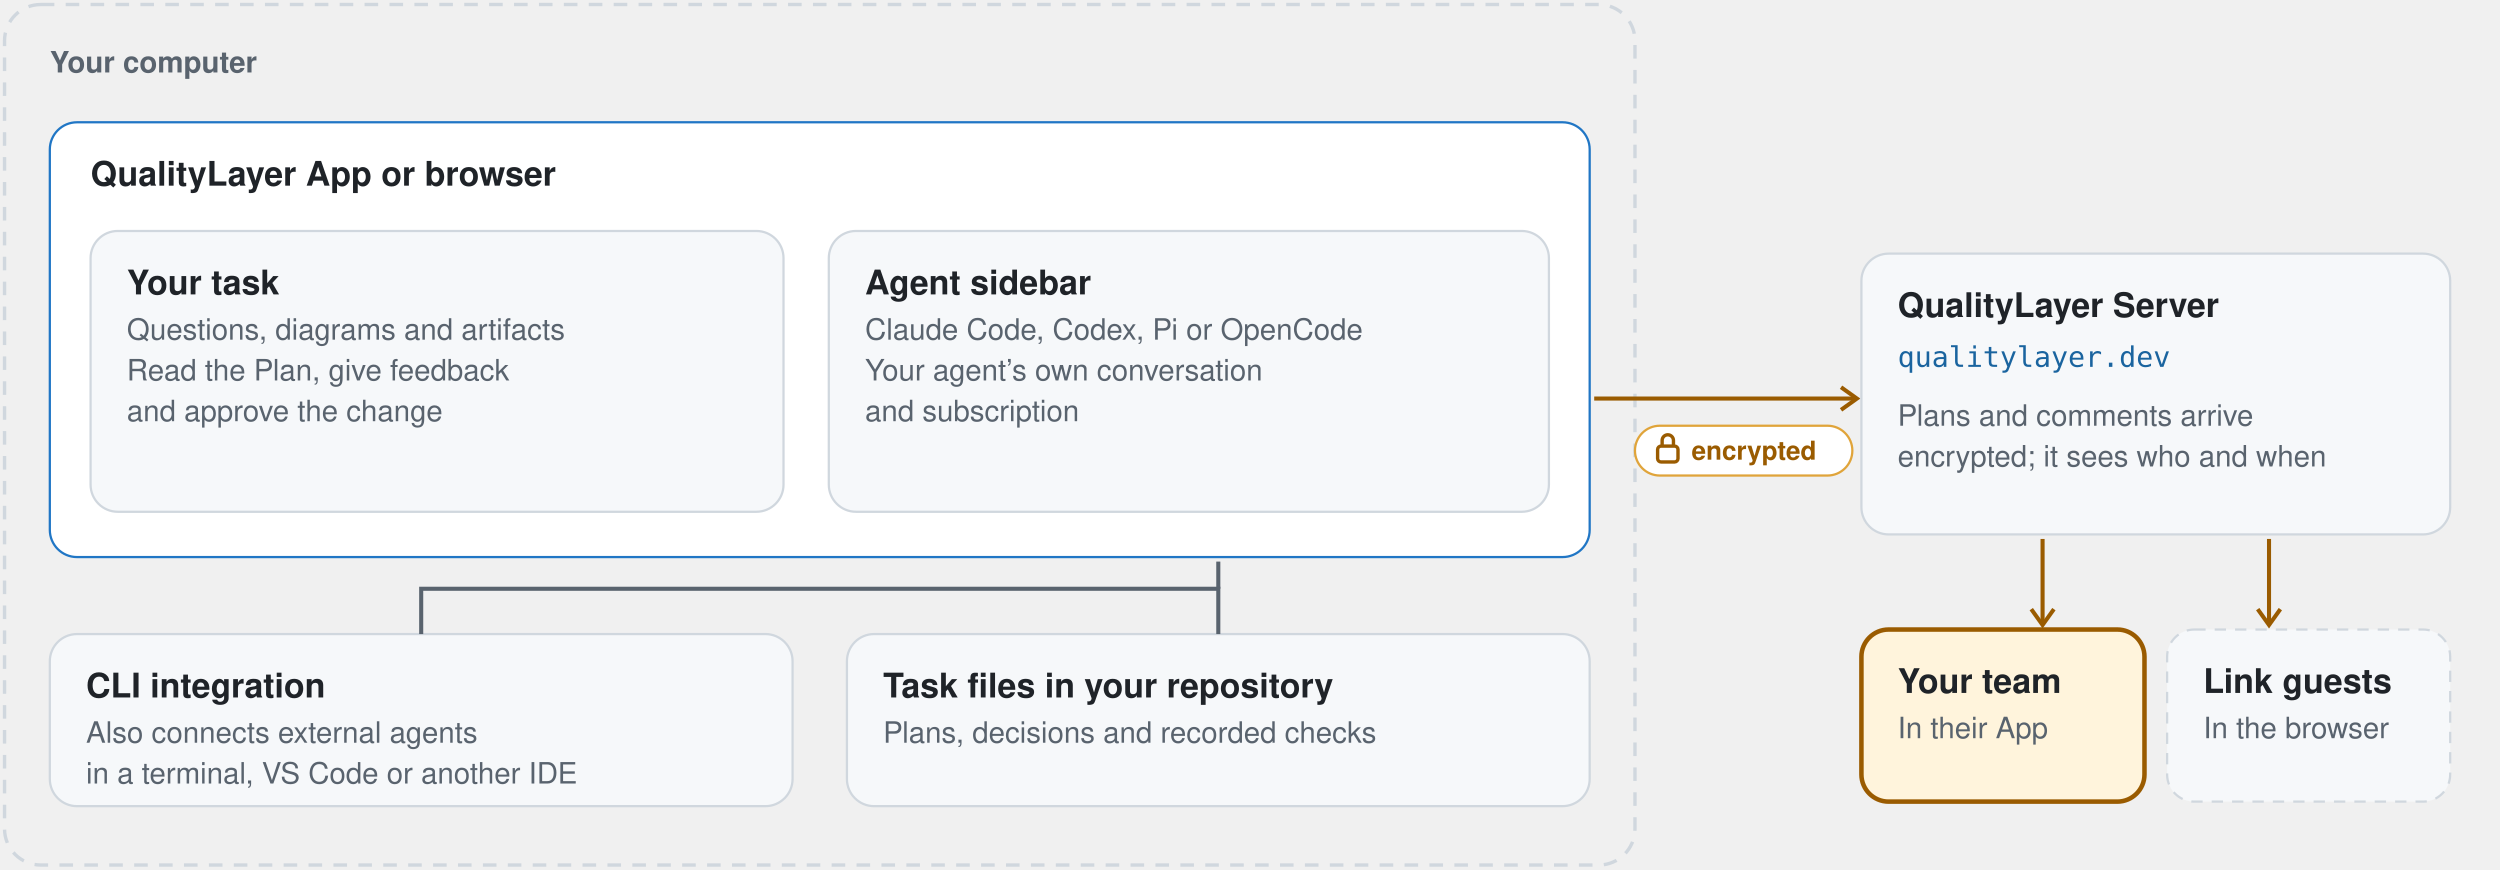
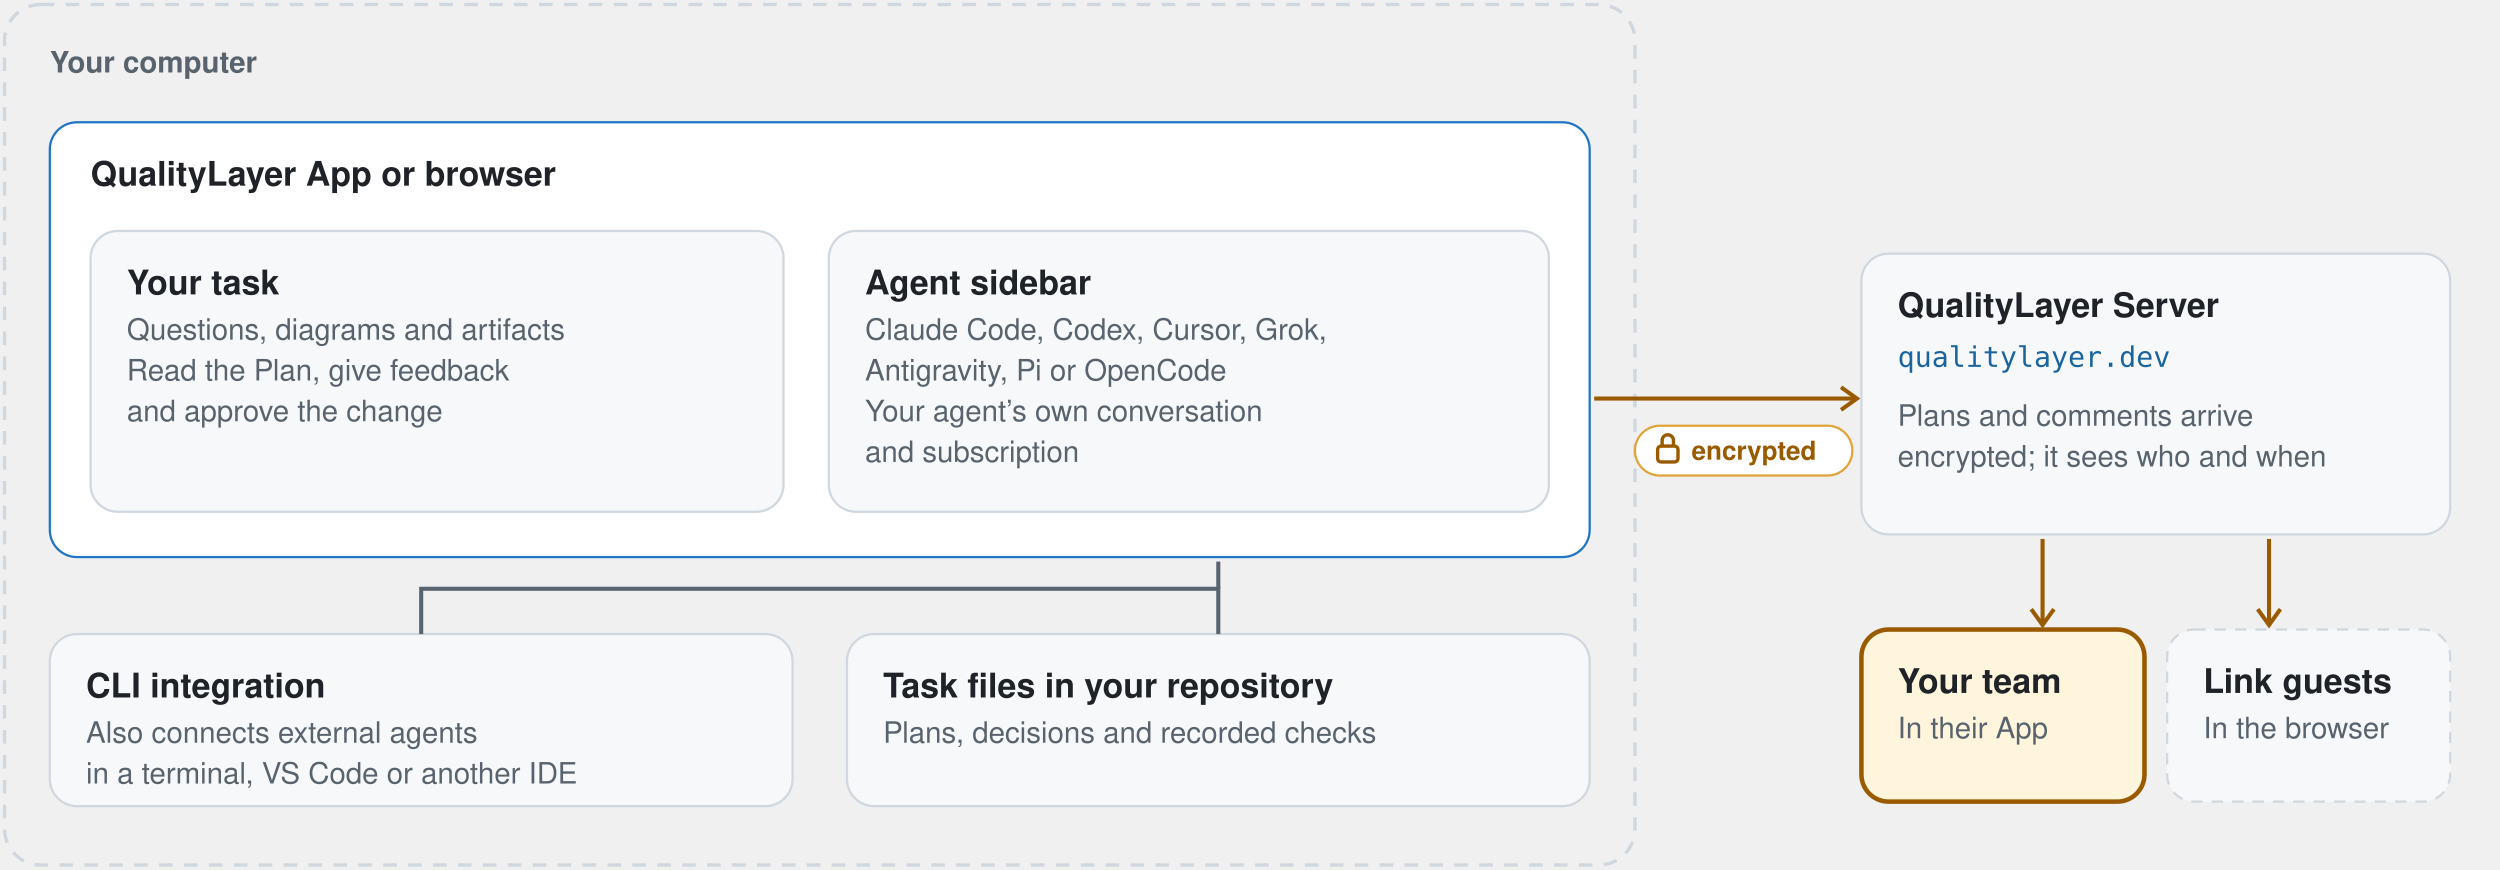
<svg xmlns="http://www.w3.org/2000/svg" style="background:#ffffff" width="1104" height="384" viewBox="-2 -2 1104 384" role="img" aria-label="QualityLayer in the App or browser: the task on the left and the agent on the right. Task files stay in your repository; the CLI also connects external agents. Shared plans and comments go to the server encrypted">
  <rect x="0" y="0" width="720" height="380" rx="16" fill="none" stroke="#d0d7de" stroke-width="1.5" stroke-dasharray="6 5" />
  <text x="20" y="30" font-family="-apple-system, BlinkMacSystemFont, 'Segoe UI', 'Helvetica Neue', Helvetica, Arial, sans-serif" font-size="13" font-weight="650" fill="#59636e" text-anchor="start">Your computer</text>
  <rect x="20" y="52" width="680" height="192" rx="12" fill="#ffffff" stroke="#2076c5" stroke-width="1" />
  <text x="38" y="80" font-family="-apple-system, BlinkMacSystemFont, 'Segoe UI', 'Helvetica Neue', Helvetica, Arial, sans-serif" font-size="15" font-weight="650" fill="#1f2328" text-anchor="start">QualityLayer App or browser</text>
  <rect x="38" y="100" width="306" height="124" rx="12" fill="#f6f8fa" stroke="#d0d7de" stroke-width="1" />
  <text x="54" y="128" font-family="-apple-system, BlinkMacSystemFont, 'Segoe UI', 'Helvetica Neue', Helvetica, Arial, sans-serif" font-size="15" font-weight="650" fill="#1f2328" text-anchor="start">Your task</text>
  <text x="54" y="148" font-family="-apple-system, BlinkMacSystemFont, 'Segoe UI', 'Helvetica Neue', Helvetica, Arial, sans-serif" font-size="13" font-weight="400" fill="#59636e" text-anchor="start">Questions, diagrams and artifacts</text>
  <text x="54" y="166" font-family="-apple-system, BlinkMacSystemFont, 'Segoe UI', 'Helvetica Neue', Helvetica, Arial, sans-serif" font-size="13" font-weight="400" fill="#59636e" text-anchor="start">Read the Plan, give feedback</text>
  <text x="54" y="184" font-family="-apple-system, BlinkMacSystemFont, 'Segoe UI', 'Helvetica Neue', Helvetica, Arial, sans-serif" font-size="13" font-weight="400" fill="#59636e" text-anchor="start">and approve the change</text>
  <rect x="364" y="100" width="318" height="124" rx="12" fill="#f6f8fa" stroke="#d0d7de" stroke-width="1" />
  <text x="380" y="128" font-family="-apple-system, BlinkMacSystemFont, 'Segoe UI', 'Helvetica Neue', Helvetica, Arial, sans-serif" font-size="15" font-weight="650" fill="#1f2328" text-anchor="start">Agent sidebar</text>
-   <text x="380" y="148" font-family="-apple-system, BlinkMacSystemFont, 'Segoe UI', 'Helvetica Neue', Helvetica, Arial, sans-serif" font-size="13" font-weight="400" fill="#59636e" text-anchor="start">Claude Code, Codex, Pi or OpenCode</text>
-   <text x="380" y="166" font-family="-apple-system, BlinkMacSystemFont, 'Segoe UI', 'Helvetica Neue', Helvetica, Arial, sans-serif" font-size="13" font-weight="400" fill="#59636e" text-anchor="start">Your agent’s own conversation</text>
-   <text x="380" y="184" font-family="-apple-system, BlinkMacSystemFont, 'Segoe UI', 'Helvetica Neue', Helvetica, Arial, sans-serif" font-size="13" font-weight="400" fill="#59636e" text-anchor="start">and subscription</text>
+   <text x="380" y="148" font-family="-apple-system, BlinkMacSystemFont, 'Segoe UI', 'Helvetica Neue', Helvetica, Arial, sans-serif" font-size="13" font-weight="400" fill="#59636e" text-anchor="start">Claude Code, Codex, Cursor, Grok,</text>
+   <text x="380" y="166" font-family="-apple-system, BlinkMacSystemFont, 'Segoe UI', 'Helvetica Neue', Helvetica, Arial, sans-serif" font-size="13" font-weight="400" fill="#59636e" text-anchor="start">Antigravity, Pi or OpenCode</text>
+   <text x="380" y="184" font-family="-apple-system, BlinkMacSystemFont, 'Segoe UI', 'Helvetica Neue', Helvetica, Arial, sans-serif" font-size="13" font-weight="400" fill="#59636e" text-anchor="start">Your agent’s own conversation</text>
+   <text x="380" y="202" font-family="-apple-system, BlinkMacSystemFont, 'Segoe UI', 'Helvetica Neue', Helvetica, Arial, sans-serif" font-size="13" font-weight="400" fill="#59636e" text-anchor="start">and subscription</text>
  <rect x="20" y="278" width="328" height="76" rx="12" fill="#f6f8fa" stroke="#d0d7de" stroke-width="1" />
  <text x="36" y="306" font-family="-apple-system, BlinkMacSystemFont, 'Segoe UI', 'Helvetica Neue', Helvetica, Arial, sans-serif" font-size="15" font-weight="650" fill="#1f2328" text-anchor="start">CLI integration</text>
  <text x="36" y="326" font-family="-apple-system, BlinkMacSystemFont, 'Segoe UI', 'Helvetica Neue', Helvetica, Arial, sans-serif" font-size="13" font-weight="400" fill="#59636e" text-anchor="start">Also connects external agents</text>
  <text x="36" y="344" font-family="-apple-system, BlinkMacSystemFont, 'Segoe UI', 'Helvetica Neue', Helvetica, Arial, sans-serif" font-size="13" font-weight="400" fill="#59636e" text-anchor="start">in a terminal, VS Code or another IDE</text>
  <rect x="372" y="278" width="328" height="76" rx="12" fill="#f6f8fa" stroke="#d0d7de" stroke-width="1" />
  <text x="388" y="306" font-family="-apple-system, BlinkMacSystemFont, 'Segoe UI', 'Helvetica Neue', Helvetica, Arial, sans-serif" font-size="15" font-weight="650" fill="#1f2328" text-anchor="start">Task files in your repository</text>
  <text x="388" y="326" font-family="-apple-system, BlinkMacSystemFont, 'Segoe UI', 'Helvetica Neue', Helvetica, Arial, sans-serif" font-size="13" font-weight="400" fill="#59636e" text-anchor="start">Plans, decisions and recorded checks</text>
  <path d="M184 278 V258 H536 V278" fill="none" stroke="#59636e" stroke-width="1.8" />
  <path d="M536 258 V246" fill="none" stroke="#59636e" stroke-width="1.8" />
  <path d="M702 174 L818 174" stroke="#9a5b00" stroke-width="1.8" />
  <path d="M811 169 l7 5 l-7 5" fill="none" stroke="#9a5b00" stroke-width="1.8" />
  <rect x="720" y="186" width="96" height="22" rx="11" fill="#ffffff" stroke="#e0a43a" />
  <rect x="730" y="195" width="9" height="7" rx="1.5" fill="none" stroke="#9a5b00" stroke-width="1.5" />
  <path d="M732 195 v-2.5 a2.5 2.5 0 0 1 5 0 v2.5" fill="none" stroke="#9a5b00" stroke-width="1.5" />
  <text x="745" y="201" font-family="-apple-system, BlinkMacSystemFont, 'Segoe UI', 'Helvetica Neue', Helvetica, Arial, sans-serif" font-size="11.5" font-weight="600" fill="#9a5b00" text-anchor="start">encrypted</text>
  <rect x="820" y="110" width="260" height="124" rx="12" fill="#f6f8fa" stroke="#d0d7de" stroke-width="1" />
  <text x="836" y="138" font-family="-apple-system, BlinkMacSystemFont, 'Segoe UI', 'Helvetica Neue', Helvetica, Arial, sans-serif" font-size="15" font-weight="650" fill="#1f2328" text-anchor="start">QualityLayer Server</text>
  <text x="836" y="160" font-family="ui-monospace, SFMono-Regular, Menlo, Consolas, monospace" font-size="12.5" font-weight="500" fill="#1a649f" text-anchor="start">qualitylayer.dev</text>
  <text x="836" y="186" font-family="-apple-system, BlinkMacSystemFont, 'Segoe UI', 'Helvetica Neue', Helvetica, Arial, sans-serif" font-size="13" font-weight="400" fill="#59636e" text-anchor="start">Plans and comments arrive</text>
  <text x="836" y="204" font-family="-apple-system, BlinkMacSystemFont, 'Segoe UI', 'Helvetica Neue', Helvetica, Arial, sans-serif" font-size="13" font-weight="400" fill="#59636e" text-anchor="start">encrypted; it sees who and when</text>
  <path d="M900 236 L900 274" stroke="#9a5b00" stroke-width="1.8" />
  <path d="M895 267 l5 7 l5 -7" fill="none" stroke="#9a5b00" stroke-width="1.8" />
  <path d="M1000 236 L1000 274" stroke="#9a5b00" stroke-width="1.8" />
  <path d="M995 267 l5 7 l5 -7" fill="none" stroke="#9a5b00" stroke-width="1.8" />
  <rect x="820" y="276" width="125" height="76" rx="12" fill="#fff4dc" stroke="#9a5b00" stroke-width="2" />
  <text x="836" y="304" font-family="-apple-system, BlinkMacSystemFont, 'Segoe UI', 'Helvetica Neue', Helvetica, Arial, sans-serif" font-size="15" font-weight="650" fill="#1f2328" text-anchor="start">Your team</text>
  <text x="836" y="324" font-family="-apple-system, BlinkMacSystemFont, 'Segoe UI', 'Helvetica Neue', Helvetica, Arial, sans-serif" font-size="13" font-weight="400" fill="#59636e" text-anchor="start">In their App</text>
  <rect x="955" y="276" width="125" height="76" rx="12" fill="#f6f8fa" stroke="#d0d7de" stroke-width="1" stroke-dasharray="5 4" />
  <text x="971" y="304" font-family="-apple-system, BlinkMacSystemFont, 'Segoe UI', 'Helvetica Neue', Helvetica, Arial, sans-serif" font-size="15" font-weight="650" fill="#1f2328" text-anchor="start">Link guests</text>
  <text x="971" y="324" font-family="-apple-system, BlinkMacSystemFont, 'Segoe UI', 'Helvetica Neue', Helvetica, Arial, sans-serif" font-size="13" font-weight="400" fill="#59636e" text-anchor="start">In the browser</text>
</svg>
